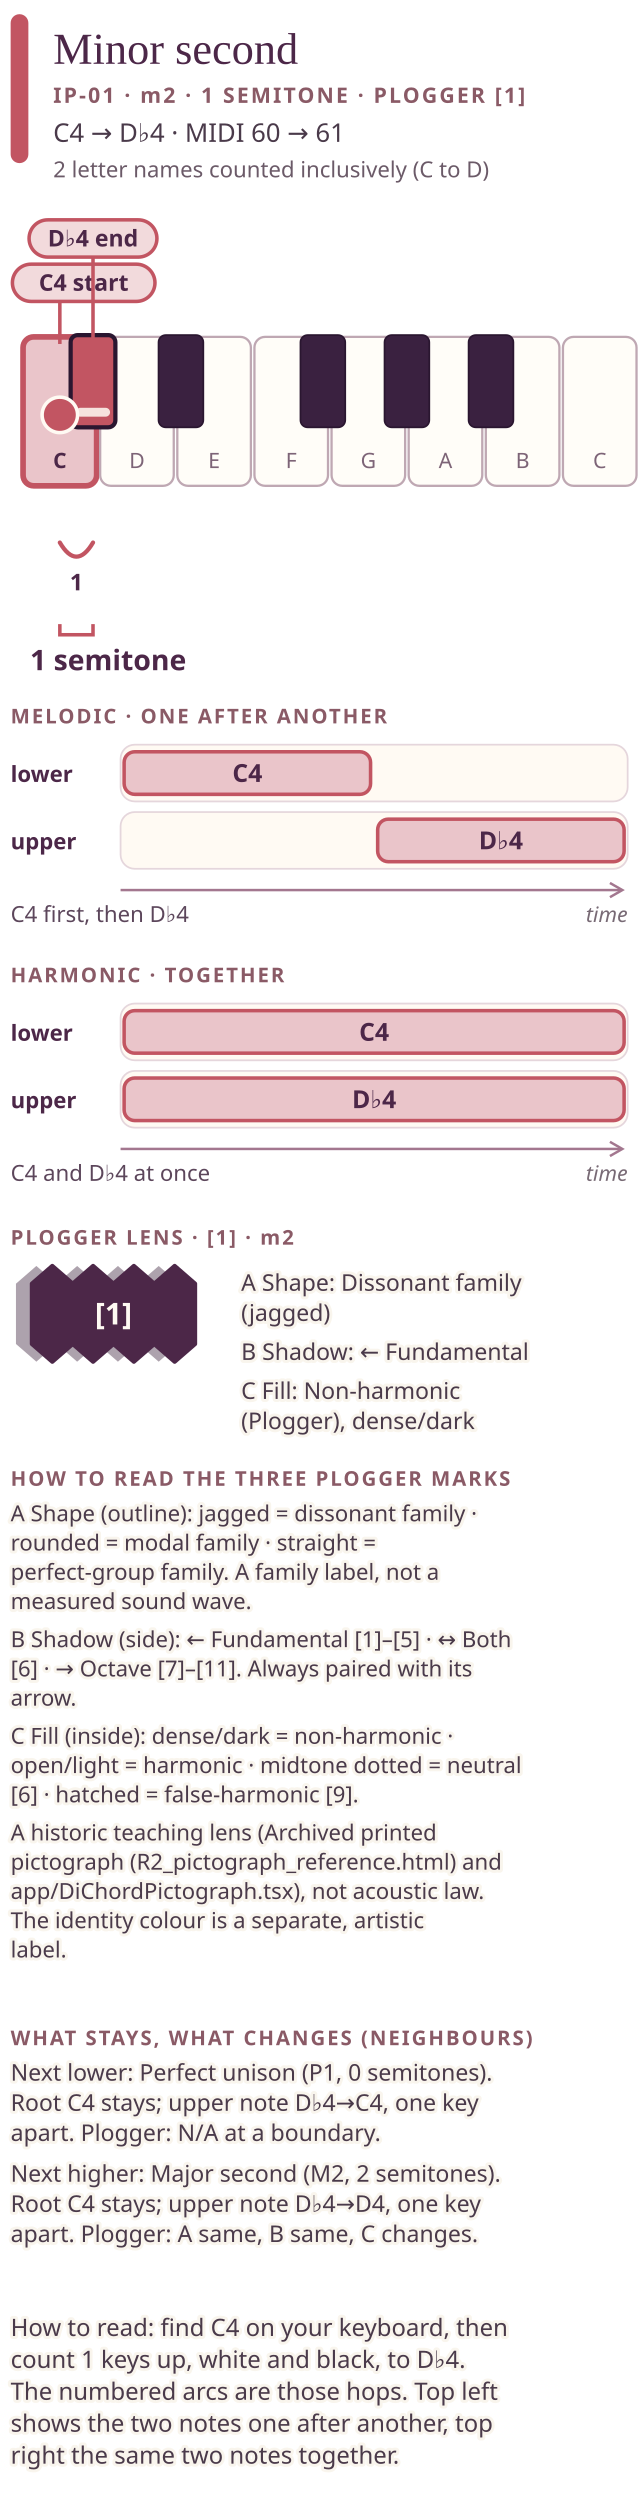
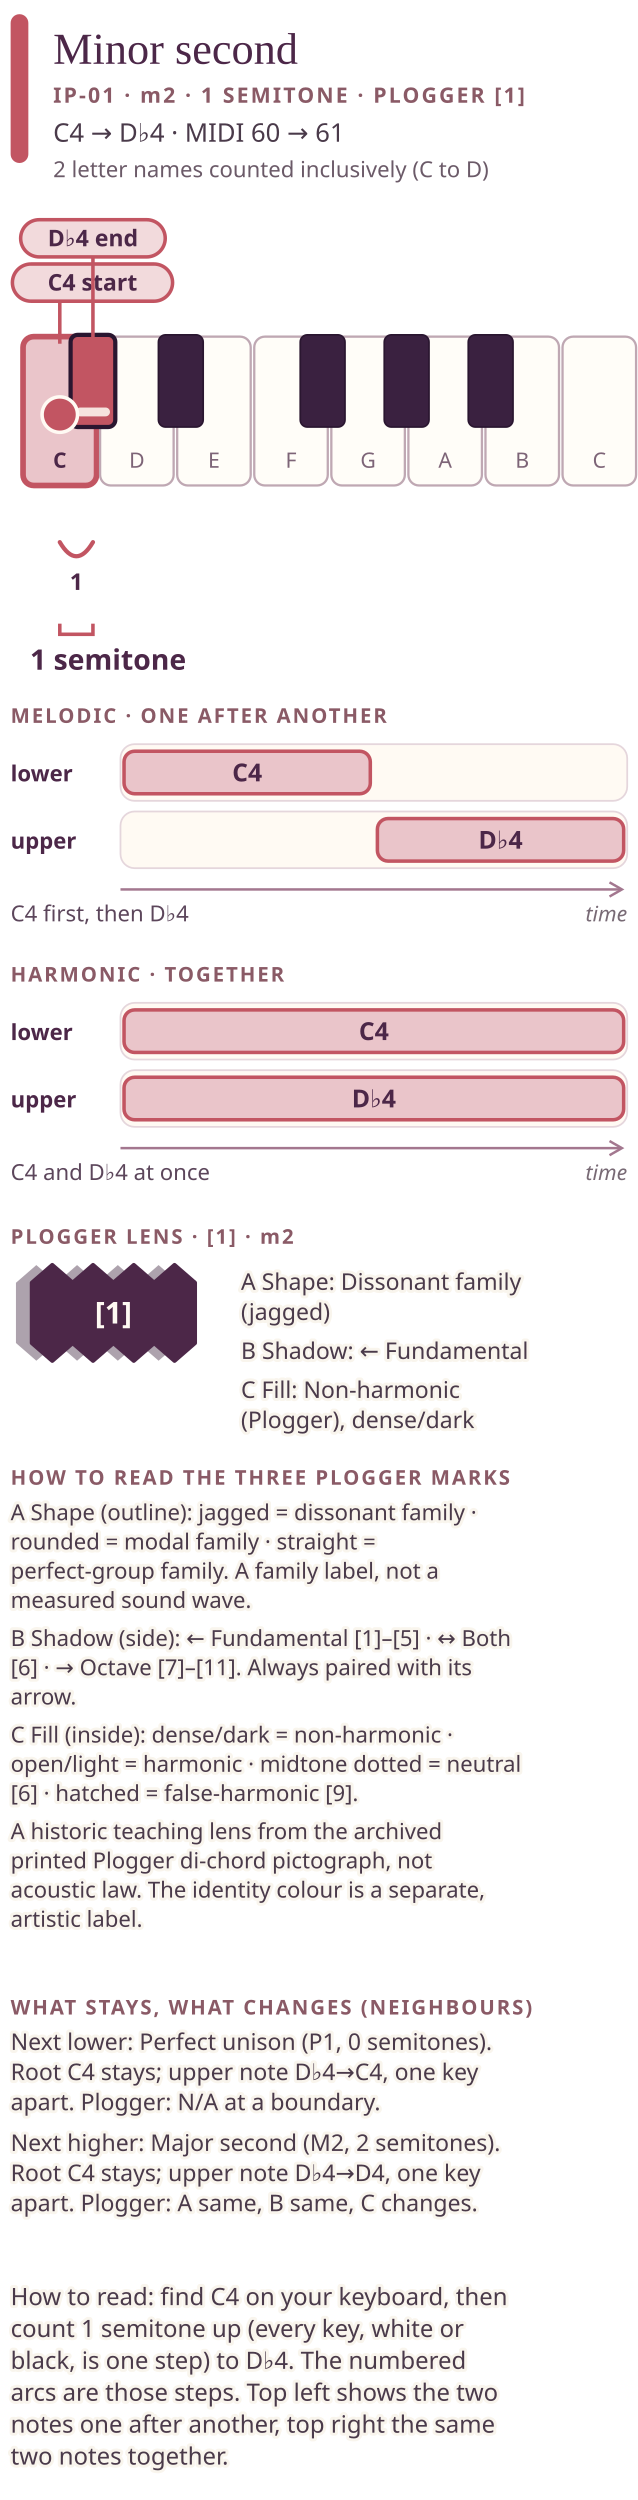
- <svg xmlns="http://www.w3.org/2000/svg" viewBox="0 0 360 1410" width="360" height="1410" role="img" aria-labelledby="IPF-sheet-01-narrow-t IPF-sheet-01-narrow-d">
+ <svg xmlns="http://www.w3.org/2000/svg" viewBox="0 0 360 1411" width="360" height="1411" role="img" aria-labelledby="IPF-sheet-01-narrow-t IPF-sheet-01-narrow-d">
  <defs>
    <linearGradient id="IPFsheet01narrow-w" x1="0" y1="0" x2="0" y2="1">
      <stop offset="0" stop-color="#fffdf8" />
      <stop offset=".78" stop-color="#f7efe2" />
      <stop offset="1" stop-color="#eadfcd" />
    </linearGradient>
    <linearGradient id="IPFsheet01narrow-b" x1="0" y1="0" x2="0" y2="1">
      <stop offset="0" stop-color="#4a2a4d" />
      <stop offset=".85" stop-color="#2a1630" />
      <stop offset="1" stop-color="#3a2140" />
    </linearGradient>
    <radialGradient id="IPFsheet01narrow-home" cx=".5" cy=".82" r=".75">
      <stop offset="0" stop-color="#ffd98a" />
      <stop offset=".55" stop-color="#f6b94f" />
      <stop offset="1" stop-color="#f3a53a" stop-opacity=".92" />
    </radialGradient>
    <radialGradient id="IPFsheet01narrow-lower" cx=".5" cy=".82" r=".75">
      <stop offset="0" stop-color="#ffe0a6" />
      <stop offset="1" stop-color="#f3b25a" />
    </radialGradient>
    <radialGradient id="IPFsheet01narrow-upper" cx=".5" cy=".82" r=".75">
      <stop offset="0" stop-color="#bfe7e2" />
      <stop offset="1" stop-color="#8fcdc6" />
    </radialGradient>
    <linearGradient id="IPFsheet01narrow-shared" x1="0" y1="0" x2="1" y2="0">
      <stop offset="0" stop-color="#f6c46a" />
      <stop offset=".5" stop-color="#efe6c4" />
      <stop offset="1" stop-color="#8fcdc6" />
    </linearGradient>
    <filter id="IPFsheet01narrow-glow" x="-40%" y="-20%" width="180%" height="150%">
      <feGaussianBlur stdDeviation="9" />
    </filter>
  </defs>
  <g transform="translate(6 4)">
    <g transform="translate(0 0)">
      <rect x="0" y="4" width="10" height="84" rx="5" fill="#C25562" />
      <text x="24" y="32" font-family="Georgia, 'Times New Roman', serif" font-size="25" font-weight="400" text-anchor="start" fill="#4C2748">Minor second</text>
      <text x="24" y="54" font-family="ui-sans-serif, system-ui, 'Segoe UI', sans-serif" font-size="12" font-weight="700" text-anchor="start" fill="#8a5a66" letter-spacing="1.2">IP-01 · m2 · 1 SEMITONE · PLOGGER [1]</text>
      <text x="24" y="76" font-family="ui-sans-serif, system-ui, 'Segoe UI', sans-serif" font-size="14.5" font-weight="400" text-anchor="start" fill="#4a3a4a">C4 → D♭4 · MIDI 60 → 61</text>
      <text x="24" y="96" font-family="ui-sans-serif, system-ui, 'Segoe UI', sans-serif" font-size="12.5" font-weight="400" text-anchor="start" fill="#6b5a68">2 letter names counted inclusively (C to D)</text>
    </g>
    <g transform="translate(0 116)">
      <rect x="7" y="70" width="41.5" height="84" rx="6" fill="#eac5ca" stroke="#C25562" stroke-width="3.2" />
      <text x="27.75" y="144" font-family="ui-sans-serif, system-ui, 'Segoe UI', sans-serif" font-size="12" font-weight="700" text-anchor="middle" fill="#4C2748">C</text>
      <rect x="50.5" y="70" width="41.5" height="84" rx="6" fill="#fffdf8" stroke="#bfa8b3" stroke-width="1.3" />
      <text x="71.25" y="144" font-family="ui-sans-serif, system-ui, 'Segoe UI', sans-serif" font-size="12" font-weight="500" text-anchor="middle" fill="#7d6477">D</text>
      <rect x="94" y="70" width="41.5" height="84" rx="6" fill="#fffdf8" stroke="#bfa8b3" stroke-width="1.3" />
      <text x="114.75" y="144" font-family="ui-sans-serif, system-ui, 'Segoe UI', sans-serif" font-size="12" font-weight="500" text-anchor="middle" fill="#7d6477">E</text>
      <rect x="137.5" y="70" width="41.5" height="84" rx="6" fill="#fffdf8" stroke="#bfa8b3" stroke-width="1.3" />
      <text x="158.25" y="144" font-family="ui-sans-serif, system-ui, 'Segoe UI', sans-serif" font-size="12" font-weight="500" text-anchor="middle" fill="#7d6477">F</text>
      <rect x="181" y="70" width="41.5" height="84" rx="6" fill="#fffdf8" stroke="#bfa8b3" stroke-width="1.3" />
      <text x="201.75" y="144" font-family="ui-sans-serif, system-ui, 'Segoe UI', sans-serif" font-size="12" font-weight="500" text-anchor="middle" fill="#7d6477">G</text>
      <rect x="224.5" y="70" width="41.5" height="84" rx="6" fill="#fffdf8" stroke="#bfa8b3" stroke-width="1.3" />
      <text x="245.25" y="144" font-family="ui-sans-serif, system-ui, 'Segoe UI', sans-serif" font-size="12" font-weight="500" text-anchor="middle" fill="#7d6477">A</text>
      <rect x="268" y="70" width="41.5" height="84" rx="6" fill="#fffdf8" stroke="#bfa8b3" stroke-width="1.3" />
      <text x="288.75" y="144" font-family="ui-sans-serif, system-ui, 'Segoe UI', sans-serif" font-size="12" font-weight="500" text-anchor="middle" fill="#7d6477">B</text>
      <rect x="311.5" y="70" width="41.5" height="84" rx="6" fill="#fffdf8" stroke="#bfa8b3" stroke-width="1.3" />
      <text x="332.25" y="144" font-family="ui-sans-serif, system-ui, 'Segoe UI', sans-serif" font-size="12" font-weight="500" text-anchor="middle" fill="#7d6477">C</text>
      <rect x="33.84" y="69" width="25.23" height="52" rx="4" fill="#C25562" stroke="#2a1630" stroke-width="2.4" />
      <rect x="36.84" y="110" width="19.23" height="5" rx="2.5" fill="#fffaf3" opacity=".85" />
      <rect x="83.43" y="69" width="25.23" height="52" rx="4" fill="#3a2140" stroke="#2a1630" stroke-width="1" />
      <rect x="163.47" y="69" width="25.23" height="52" rx="4" fill="#3a2140" stroke="#2a1630" stroke-width="1" />
      <rect x="210.885" y="69" width="25.23" height="52" rx="4" fill="#3a2140" stroke="#2a1630" stroke-width="1" />
      <rect x="258.3" y="69" width="25.23" height="52" rx="4" fill="#3a2140" stroke="#2a1630" stroke-width="1" />
      <circle cx="27.75" cy="114" r="10" fill="#C25562" stroke="#fffaf3" stroke-width="2" />
      <path d="M27.75 50 V74" stroke="#C25562" stroke-width="2" />
-       <rect x="1" y="29" width="80.4" height="21" rx="10.5" fill="#f2dadc" stroke="#C25562" stroke-width="2" />
-       <text x="41.2" y="44" font-family="ui-sans-serif, system-ui, 'Segoe UI', sans-serif" font-size="13" font-weight="700" text-anchor="middle" fill="#4C2748">C4 start</text>
+       <rect x="1" y="29" width="90.4" height="21" rx="10.5" fill="#f2dadc" stroke="#C25562" stroke-width="2" />
+       <text x="46.2" y="44" font-family="ui-sans-serif, system-ui, 'Segoe UI', sans-serif" font-size="13" font-weight="700" text-anchor="middle" fill="#4C2748">C4 start</text>
      <path d="M46.455 25 V72" stroke="#C25562" stroke-width="2" />
-       <rect x="10.405" y="4" width="72.1" height="21" rx="10.5" fill="#f2dadc" stroke="#C25562" stroke-width="2" />
+       <rect x="5.655" y="4" width="81.6" height="21" rx="10.5" fill="#f2dadc" stroke="#C25562" stroke-width="2" />
      <text x="46.455" y="19" font-family="ui-sans-serif, system-ui, 'Segoe UI', sans-serif" font-size="13" font-weight="700" text-anchor="middle" fill="#4C2748">D♭4 end</text>
    </g>
    <g transform="translate(0 294)">
      <path d="M27.75 8 q9.352 15.899 18.705 0" fill="none" stroke="#C25562" stroke-width="2.4" stroke-linecap="round" />
      <text x="37.102" y="34.95" font-family="ui-sans-serif, system-ui, 'Segoe UI', sans-serif" font-size="13" font-weight="700" text-anchor="middle" fill="#4C2748">1</text>
      <path d="M27.75 54 V60 H46.455 V54" fill="none" stroke="#C25562" stroke-width="2" />
      <text x="55" y="80" font-family="ui-sans-serif, system-ui, 'Segoe UI', sans-serif" font-size="16" font-weight="700" text-anchor="middle" fill="#4C2748">1 semitone</text>
    </g>
    <g transform="translate(0 392)">
      <g transform="translate(0 0)">
        <text x="0" y="12" font-family="ui-sans-serif, system-ui, 'Segoe UI', sans-serif" font-size="11.5" font-weight="700" text-anchor="start" fill="#8a5a66" letter-spacing="1.1">MELODIC · ONE AFTER ANOTHER</text>
        <text x="0" y="45" font-family="ui-sans-serif, system-ui, 'Segoe UI', sans-serif" font-size="12.5" font-weight="600" text-anchor="start" fill="#4C2748">lower</text>
        <rect x="62" y="24" width="286" height="32" rx="8" fill="#fffaf3" stroke="#e5d6dc" />
        <rect x="64" y="28" width="139" height="24" rx="6" fill="#eac5ca" stroke="#C25562" stroke-width="2" />
        <text x="133.5" y="45" font-family="ui-sans-serif, system-ui, 'Segoe UI', sans-serif" font-size="14" font-weight="700" text-anchor="middle" fill="#4C2748">C4</text>
        <text x="0" y="83" font-family="ui-sans-serif, system-ui, 'Segoe UI', sans-serif" font-size="12.5" font-weight="600" text-anchor="start" fill="#4C2748">upper</text>
        <rect x="62" y="62" width="286" height="32" rx="8" fill="#fffaf3" stroke="#e5d6dc" />
        <rect x="207" y="66" width="139" height="24" rx="6" fill="#eac5ca" stroke="#C25562" stroke-width="2" />
        <text x="276.5" y="83" font-family="ui-sans-serif, system-ui, 'Segoe UI', sans-serif" font-size="14" font-weight="700" text-anchor="middle" fill="#4C2748">D♭4</text>
        <path d="M62 106 H344" stroke="#a3778f" stroke-width="1.4" />
        <path d="M338 102 l7 4 l-7 4" fill="none" stroke="#a3778f" stroke-width="1.4" />
        <text x="348" y="124" font-family="ui-sans-serif, system-ui, 'Segoe UI', sans-serif" font-size="12" font-weight="400" text-anchor="end" fill="#786a75" font-style="italic">time</text>
        <text x="0" y="124" font-family="ui-sans-serif, system-ui, 'Segoe UI', sans-serif" font-size="12.5" font-weight="400" text-anchor="start" fill="#5c465b">C4 first, then D♭4</text>
      </g>
      <g transform="translate(0 146)">
        <text x="0" y="12" font-family="ui-sans-serif, system-ui, 'Segoe UI', sans-serif" font-size="11.5" font-weight="700" text-anchor="start" fill="#8a5a66" letter-spacing="1.1">HARMONIC · TOGETHER</text>
        <text x="0" y="45" font-family="ui-sans-serif, system-ui, 'Segoe UI', sans-serif" font-size="12.5" font-weight="600" text-anchor="start" fill="#4C2748">lower</text>
        <rect x="62" y="24" width="286" height="32" rx="8" fill="#fffaf3" stroke="#e5d6dc" />
        <rect x="64" y="28" width="282" height="24" rx="6" fill="#eac5ca" stroke="#C25562" stroke-width="2" />
        <text x="205" y="45" font-family="ui-sans-serif, system-ui, 'Segoe UI', sans-serif" font-size="14" font-weight="700" text-anchor="middle" fill="#4C2748">C4</text>
        <text x="0" y="83" font-family="ui-sans-serif, system-ui, 'Segoe UI', sans-serif" font-size="12.5" font-weight="600" text-anchor="start" fill="#4C2748">upper</text>
        <rect x="62" y="62" width="286" height="32" rx="8" fill="#fffaf3" stroke="#e5d6dc" />
        <rect x="64" y="66" width="282" height="24" rx="6" fill="#eac5ca" stroke="#C25562" stroke-width="2" />
        <text x="205" y="83" font-family="ui-sans-serif, system-ui, 'Segoe UI', sans-serif" font-size="14" font-weight="700" text-anchor="middle" fill="#4C2748">D♭4</text>
        <path d="M62 106 H344" stroke="#a3778f" stroke-width="1.4" />
        <path d="M338 102 l7 4 l-7 4" fill="none" stroke="#a3778f" stroke-width="1.4" />
        <text x="348" y="124" font-family="ui-sans-serif, system-ui, 'Segoe UI', sans-serif" font-size="12" font-weight="400" text-anchor="end" fill="#786a75" font-style="italic">time</text>
        <text x="0" y="124" font-family="ui-sans-serif, system-ui, 'Segoe UI', sans-serif" font-size="12.5" font-weight="400" text-anchor="start" fill="#5c465b">C4 and D♭4 at once</text>
      </g>
    </g>
    <g transform="translate(0 686)">
      <g transform="translate(0 0)">
        <text x="0" y="12" font-family="ui-sans-serif, system-ui, 'Segoe UI', sans-serif" font-size="11.5" font-weight="700" text-anchor="start" fill="#8a5a66" letter-spacing="1.1">PLOGGER LENS · [1] · m2</text>
        <g transform="translate(0 22) scale(1)">
          <path d="M0 12 L11.5 2 L23 12 L34.5 2 L46 12 L57.5 2 L69 12 L80.5 2 L92 12 L92 46 L80.5 56 L69 46 L57.5 56 L46 46 L34.5 56 L23 46 L11.5 56 L0 46 Z" transform="translate(3 0)" fill="#5c465b" opacity=".5" />
          <g transform="translate(12 0)">
            <defs>
              <clipPath id="IPFsheet01narrow-cl1">
                <path d="M0 12 L11.5 2 L23 12 L34.5 2 L46 12 L57.5 2 L69 12 L80.5 2 L92 12 L92 46 L80.5 56 L69 46 L57.5 56 L46 46 L34.5 56 L23 46 L11.5 56 L0 46 Z" />
              </clipPath>
            </defs>
            <path d="M0 12 L11.5 2 L23 12 L34.5 2 L46 12 L57.5 2 L69 12 L80.5 2 L92 12 L92 46 L80.5 56 L69 46 L57.5 56 L46 46 L34.5 56 L23 46 L11.5 56 L0 46 Z" fill="#4C2748" />
            <path d="M0 12 L11.5 2 L23 12 L34.5 2 L46 12 L57.5 2 L69 12 L80.5 2 L92 12 L92 46 L80.5 56 L69 46 L57.5 56 L46 46 L34.5 56 L23 46 L11.5 56 L0 46 Z" fill="none" stroke="#4C2748" stroke-width="2.4" stroke-linejoin="round" />
            <text x="46" y="35" font-family="ui-sans-serif, system-ui, 'Segoe UI', sans-serif" font-size="17" font-weight="700" text-anchor="middle" fill="#fffaf3">[1]</text>
          </g>
        </g>
        <text x="130" y="38" font-family="ui-sans-serif, system-ui, 'Segoe UI', sans-serif" font-size="13" font-weight="400" text-anchor="start" fill="#4a3a4a" stroke="#f9f5ed" stroke-width="3.4" stroke-linejoin="round" paint-order="stroke fill">A Shape: Dissonant family</text>
        <text x="130" y="55" font-family="ui-sans-serif, system-ui, 'Segoe UI', sans-serif" font-size="13" font-weight="400" text-anchor="start" fill="#4a3a4a" stroke="#f9f5ed" stroke-width="3.4" stroke-linejoin="round" paint-order="stroke fill">(jagged)</text>
        <text x="130" y="77" font-family="ui-sans-serif, system-ui, 'Segoe UI', sans-serif" font-size="13" font-weight="400" text-anchor="start" fill="#4a3a4a" stroke="#f9f5ed" stroke-width="3.4" stroke-linejoin="round" paint-order="stroke fill">B Shadow: ← Fundamental</text>
        <text x="130" y="99" font-family="ui-sans-serif, system-ui, 'Segoe UI', sans-serif" font-size="13" font-weight="400" text-anchor="start" fill="#4a3a4a" stroke="#f9f5ed" stroke-width="3.4" stroke-linejoin="round" paint-order="stroke fill">C Fill: Non-harmonic</text>
        <text x="130" y="116" font-family="ui-sans-serif, system-ui, 'Segoe UI', sans-serif" font-size="13" font-weight="400" text-anchor="start" fill="#4a3a4a" stroke="#f9f5ed" stroke-width="3.4" stroke-linejoin="round" paint-order="stroke fill">(Plogger), dense/dark</text>
      </g>
      <g transform="translate(0 136)">
        <text x="0" y="12" font-family="ui-sans-serif, system-ui, 'Segoe UI', sans-serif" font-size="11.5" font-weight="700" text-anchor="start" fill="#8a5a66" letter-spacing="1.1">HOW TO READ THE THREE PLOGGER MARKS</text>
        <text x="0" y="32" font-family="ui-sans-serif, system-ui, 'Segoe UI', sans-serif" font-size="12.5" font-weight="400" text-anchor="start" fill="#4a3a4a" stroke="#f9f5ed" stroke-width="3.4" stroke-linejoin="round" paint-order="stroke fill">A Shape (outline): jagged = dissonant family ·</text>
        <text x="0" y="48.5" font-family="ui-sans-serif, system-ui, 'Segoe UI', sans-serif" font-size="12.5" font-weight="400" text-anchor="start" fill="#4a3a4a" stroke="#f9f5ed" stroke-width="3.4" stroke-linejoin="round" paint-order="stroke fill">rounded = modal family · straight =</text>
        <text x="0" y="65" font-family="ui-sans-serif, system-ui, 'Segoe UI', sans-serif" font-size="12.5" font-weight="400" text-anchor="start" fill="#4a3a4a" stroke="#f9f5ed" stroke-width="3.4" stroke-linejoin="round" paint-order="stroke fill">perfect-group family. A family label, not a</text>
        <text x="0" y="81.5" font-family="ui-sans-serif, system-ui, 'Segoe UI', sans-serif" font-size="12.5" font-weight="400" text-anchor="start" fill="#4a3a4a" stroke="#f9f5ed" stroke-width="3.4" stroke-linejoin="round" paint-order="stroke fill">measured sound wave.</text>
        <text x="0" y="103" font-family="ui-sans-serif, system-ui, 'Segoe UI', sans-serif" font-size="12.5" font-weight="400" text-anchor="start" fill="#4a3a4a" stroke="#f9f5ed" stroke-width="3.4" stroke-linejoin="round" paint-order="stroke fill">B Shadow (side): ← Fundamental [1]–[5] · ↔ Both</text>
        <text x="0" y="119.5" font-family="ui-sans-serif, system-ui, 'Segoe UI', sans-serif" font-size="12.5" font-weight="400" text-anchor="start" fill="#4a3a4a" stroke="#f9f5ed" stroke-width="3.4" stroke-linejoin="round" paint-order="stroke fill">[6] · → Octave [7]–[11]. Always paired with its</text>
        <text x="0" y="136" font-family="ui-sans-serif, system-ui, 'Segoe UI', sans-serif" font-size="12.5" font-weight="400" text-anchor="start" fill="#4a3a4a" stroke="#f9f5ed" stroke-width="3.4" stroke-linejoin="round" paint-order="stroke fill">arrow.</text>
        <text x="0" y="157.5" font-family="ui-sans-serif, system-ui, 'Segoe UI', sans-serif" font-size="12.5" font-weight="400" text-anchor="start" fill="#4a3a4a" stroke="#f9f5ed" stroke-width="3.4" stroke-linejoin="round" paint-order="stroke fill">C Fill (inside): dense/dark = non-harmonic ·</text>
        <text x="0" y="174" font-family="ui-sans-serif, system-ui, 'Segoe UI', sans-serif" font-size="12.5" font-weight="400" text-anchor="start" fill="#4a3a4a" stroke="#f9f5ed" stroke-width="3.4" stroke-linejoin="round" paint-order="stroke fill">open/light = harmonic · midtone dotted = neutral</text>
        <text x="0" y="190.5" font-family="ui-sans-serif, system-ui, 'Segoe UI', sans-serif" font-size="12.5" font-weight="400" text-anchor="start" fill="#4a3a4a" stroke="#f9f5ed" stroke-width="3.4" stroke-linejoin="round" paint-order="stroke fill">[6] · hatched = false-harmonic [9].</text>
-         <text x="0" y="212" font-family="ui-sans-serif, system-ui, 'Segoe UI', sans-serif" font-size="12.5" font-weight="400" text-anchor="start" fill="#4a3a4a" stroke="#f9f5ed" stroke-width="3.4" stroke-linejoin="round" paint-order="stroke fill">A historic teaching lens (Archived printed</text>
-         <text x="0" y="228.5" font-family="ui-sans-serif, system-ui, 'Segoe UI', sans-serif" font-size="12.5" font-weight="400" text-anchor="start" fill="#4a3a4a" stroke="#f9f5ed" stroke-width="3.4" stroke-linejoin="round" paint-order="stroke fill">pictograph (R2_pictograph_reference.html) and</text>
-         <text x="0" y="245" font-family="ui-sans-serif, system-ui, 'Segoe UI', sans-serif" font-size="12.5" font-weight="400" text-anchor="start" fill="#4a3a4a" stroke="#f9f5ed" stroke-width="3.4" stroke-linejoin="round" paint-order="stroke fill">app/DiChordPictograph.tsx), not acoustic law.</text>
-         <text x="0" y="261.5" font-family="ui-sans-serif, system-ui, 'Segoe UI', sans-serif" font-size="12.5" font-weight="400" text-anchor="start" fill="#4a3a4a" stroke="#f9f5ed" stroke-width="3.4" stroke-linejoin="round" paint-order="stroke fill">The identity colour is a separate, artistic</text>
-         <text x="0" y="278" font-family="ui-sans-serif, system-ui, 'Segoe UI', sans-serif" font-size="12.5" font-weight="400" text-anchor="start" fill="#4a3a4a" stroke="#f9f5ed" stroke-width="3.4" stroke-linejoin="round" paint-order="stroke fill">label.</text>
+         <text x="0" y="212" font-family="ui-sans-serif, system-ui, 'Segoe UI', sans-serif" font-size="12.5" font-weight="400" text-anchor="start" fill="#4a3a4a" stroke="#f9f5ed" stroke-width="3.4" stroke-linejoin="round" paint-order="stroke fill">A historic teaching lens from the archived</text>
+         <text x="0" y="228.5" font-family="ui-sans-serif, system-ui, 'Segoe UI', sans-serif" font-size="12.5" font-weight="400" text-anchor="start" fill="#4a3a4a" stroke="#f9f5ed" stroke-width="3.4" stroke-linejoin="round" paint-order="stroke fill">printed Plogger di-chord pictograph, not</text>
+         <text x="0" y="245" font-family="ui-sans-serif, system-ui, 'Segoe UI', sans-serif" font-size="12.5" font-weight="400" text-anchor="start" fill="#4a3a4a" stroke="#f9f5ed" stroke-width="3.4" stroke-linejoin="round" paint-order="stroke fill">acoustic law. The identity colour is a separate,</text>
+         <text x="0" y="261.5" font-family="ui-sans-serif, system-ui, 'Segoe UI', sans-serif" font-size="12.5" font-weight="400" text-anchor="start" fill="#4a3a4a" stroke="#f9f5ed" stroke-width="3.4" stroke-linejoin="round" paint-order="stroke fill">artistic label.</text>
      </g>
    </g>
-     <g transform="translate(0 1137.5)">
+     <g transform="translate(0 1121)">
      <text x="0" y="12" font-family="ui-sans-serif, system-ui, 'Segoe UI', sans-serif" font-size="11.5" font-weight="700" text-anchor="start" fill="#8a5a66" letter-spacing="1.1">WHAT STAYS, WHAT CHANGES (NEIGHBOURS)</text>
      <text x="0" y="32" font-family="ui-sans-serif, system-ui, 'Segoe UI', sans-serif" font-size="13" font-weight="400" text-anchor="start" fill="#4a3a4a" stroke="#f9f5ed" stroke-width="3.4" stroke-linejoin="round" paint-order="stroke fill">Next lower: Perfect unison (P1, 0 semitones).</text>
      <text x="0" y="49" font-family="ui-sans-serif, system-ui, 'Segoe UI', sans-serif" font-size="13" font-weight="400" text-anchor="start" fill="#4a3a4a" stroke="#f9f5ed" stroke-width="3.4" stroke-linejoin="round" paint-order="stroke fill">Root C4 stays; upper note D♭4→C4, one key</text>
      <text x="0" y="66" font-family="ui-sans-serif, system-ui, 'Segoe UI', sans-serif" font-size="13" font-weight="400" text-anchor="start" fill="#4a3a4a" stroke="#f9f5ed" stroke-width="3.4" stroke-linejoin="round" paint-order="stroke fill">apart. Plogger: N/A at a boundary.</text>
      <text x="0" y="89" font-family="ui-sans-serif, system-ui, 'Segoe UI', sans-serif" font-size="13" font-weight="400" text-anchor="start" fill="#4a3a4a" stroke="#f9f5ed" stroke-width="3.4" stroke-linejoin="round" paint-order="stroke fill">Next higher: Major second (M2, 2 semitones).</text>
      <text x="0" y="106" font-family="ui-sans-serif, system-ui, 'Segoe UI', sans-serif" font-size="13" font-weight="400" text-anchor="start" fill="#4a3a4a" stroke="#f9f5ed" stroke-width="3.4" stroke-linejoin="round" paint-order="stroke fill">Root C4 stays; upper note D♭4→D4, one key</text>
      <text x="0" y="123" font-family="ui-sans-serif, system-ui, 'Segoe UI', sans-serif" font-size="13" font-weight="400" text-anchor="start" fill="#4a3a4a" stroke="#f9f5ed" stroke-width="3.4" stroke-linejoin="round" paint-order="stroke fill">apart. Plogger: A same, B same, C changes.</text>
    </g>
-     <g transform="translate(0 1299.5)">
+     <g transform="translate(0 1283)">
      <text x="0" y="14" font-family="ui-sans-serif, system-ui, 'Segoe UI', sans-serif" font-size="13.5" font-weight="400" text-anchor="start" fill="#4a3a4a" stroke="#f9f5ed" stroke-width="3.4" stroke-linejoin="round" paint-order="stroke fill">How to read: find C4 on your keyboard, then</text>
-       <text x="0" y="32" font-family="ui-sans-serif, system-ui, 'Segoe UI', sans-serif" font-size="13.5" font-weight="400" text-anchor="start" fill="#4a3a4a" stroke="#f9f5ed" stroke-width="3.4" stroke-linejoin="round" paint-order="stroke fill">count 1 keys up, white and black, to D♭4.</text>
-       <text x="0" y="50" font-family="ui-sans-serif, system-ui, 'Segoe UI', sans-serif" font-size="13.5" font-weight="400" text-anchor="start" fill="#4a3a4a" stroke="#f9f5ed" stroke-width="3.4" stroke-linejoin="round" paint-order="stroke fill">The numbered arcs are those hops. Top left</text>
-       <text x="0" y="68" font-family="ui-sans-serif, system-ui, 'Segoe UI', sans-serif" font-size="13.5" font-weight="400" text-anchor="start" fill="#4a3a4a" stroke="#f9f5ed" stroke-width="3.4" stroke-linejoin="round" paint-order="stroke fill">shows the two notes one after another, top</text>
-       <text x="0" y="86" font-family="ui-sans-serif, system-ui, 'Segoe UI', sans-serif" font-size="13.5" font-weight="400" text-anchor="start" fill="#4a3a4a" stroke="#f9f5ed" stroke-width="3.4" stroke-linejoin="round" paint-order="stroke fill">right the same two notes together.</text>
+       <text x="0" y="32" font-family="ui-sans-serif, system-ui, 'Segoe UI', sans-serif" font-size="13.5" font-weight="400" text-anchor="start" fill="#4a3a4a" stroke="#f9f5ed" stroke-width="3.4" stroke-linejoin="round" paint-order="stroke fill">count 1 semitone up (every key, white or</text>
+       <text x="0" y="50" font-family="ui-sans-serif, system-ui, 'Segoe UI', sans-serif" font-size="13.5" font-weight="400" text-anchor="start" fill="#4a3a4a" stroke="#f9f5ed" stroke-width="3.4" stroke-linejoin="round" paint-order="stroke fill">black, is one step) to D♭4. The numbered</text>
+       <text x="0" y="68" font-family="ui-sans-serif, system-ui, 'Segoe UI', sans-serif" font-size="13.5" font-weight="400" text-anchor="start" fill="#4a3a4a" stroke="#f9f5ed" stroke-width="3.4" stroke-linejoin="round" paint-order="stroke fill">arcs are those steps. Top left shows the two</text>
+       <text x="0" y="86" font-family="ui-sans-serif, system-ui, 'Segoe UI', sans-serif" font-size="13.5" font-weight="400" text-anchor="start" fill="#4a3a4a" stroke="#f9f5ed" stroke-width="3.4" stroke-linejoin="round" paint-order="stroke fill">notes one after another, top right the same</text>
+       <text x="0" y="104" font-family="ui-sans-serif, system-ui, 'Segoe UI', sans-serif" font-size="13.5" font-weight="400" text-anchor="start" fill="#4a3a4a" stroke="#f9f5ed" stroke-width="3.4" stroke-linejoin="round" paint-order="stroke fill">two notes together.</text>
    </g>
  </g>
</svg>
